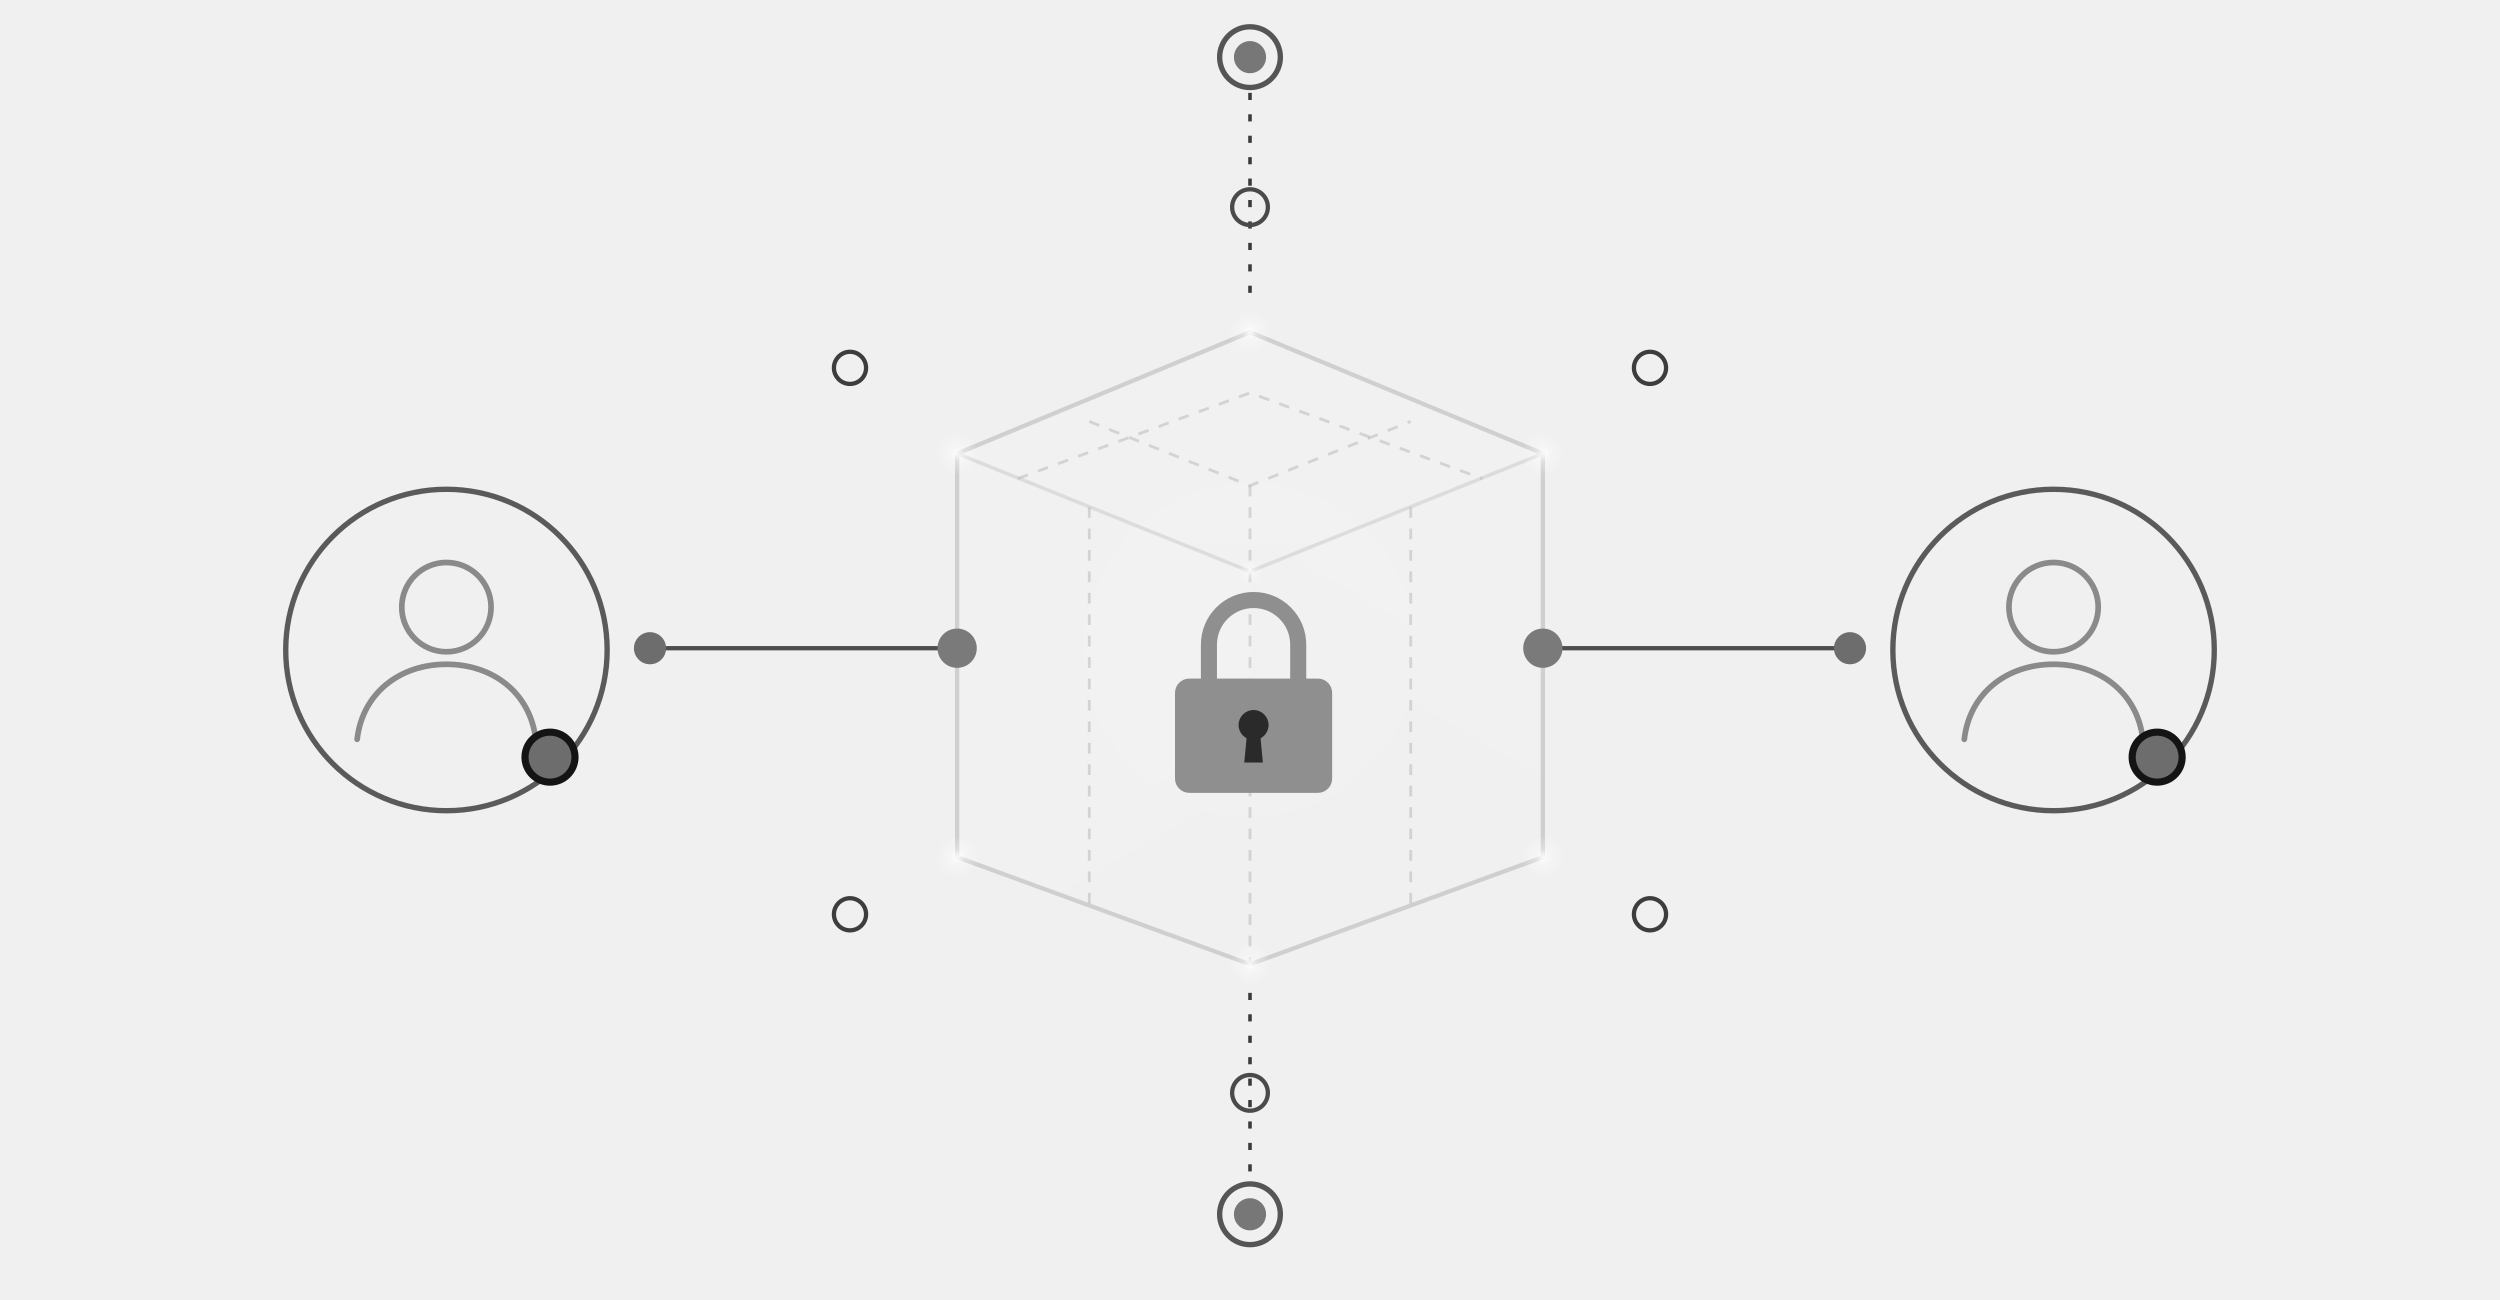
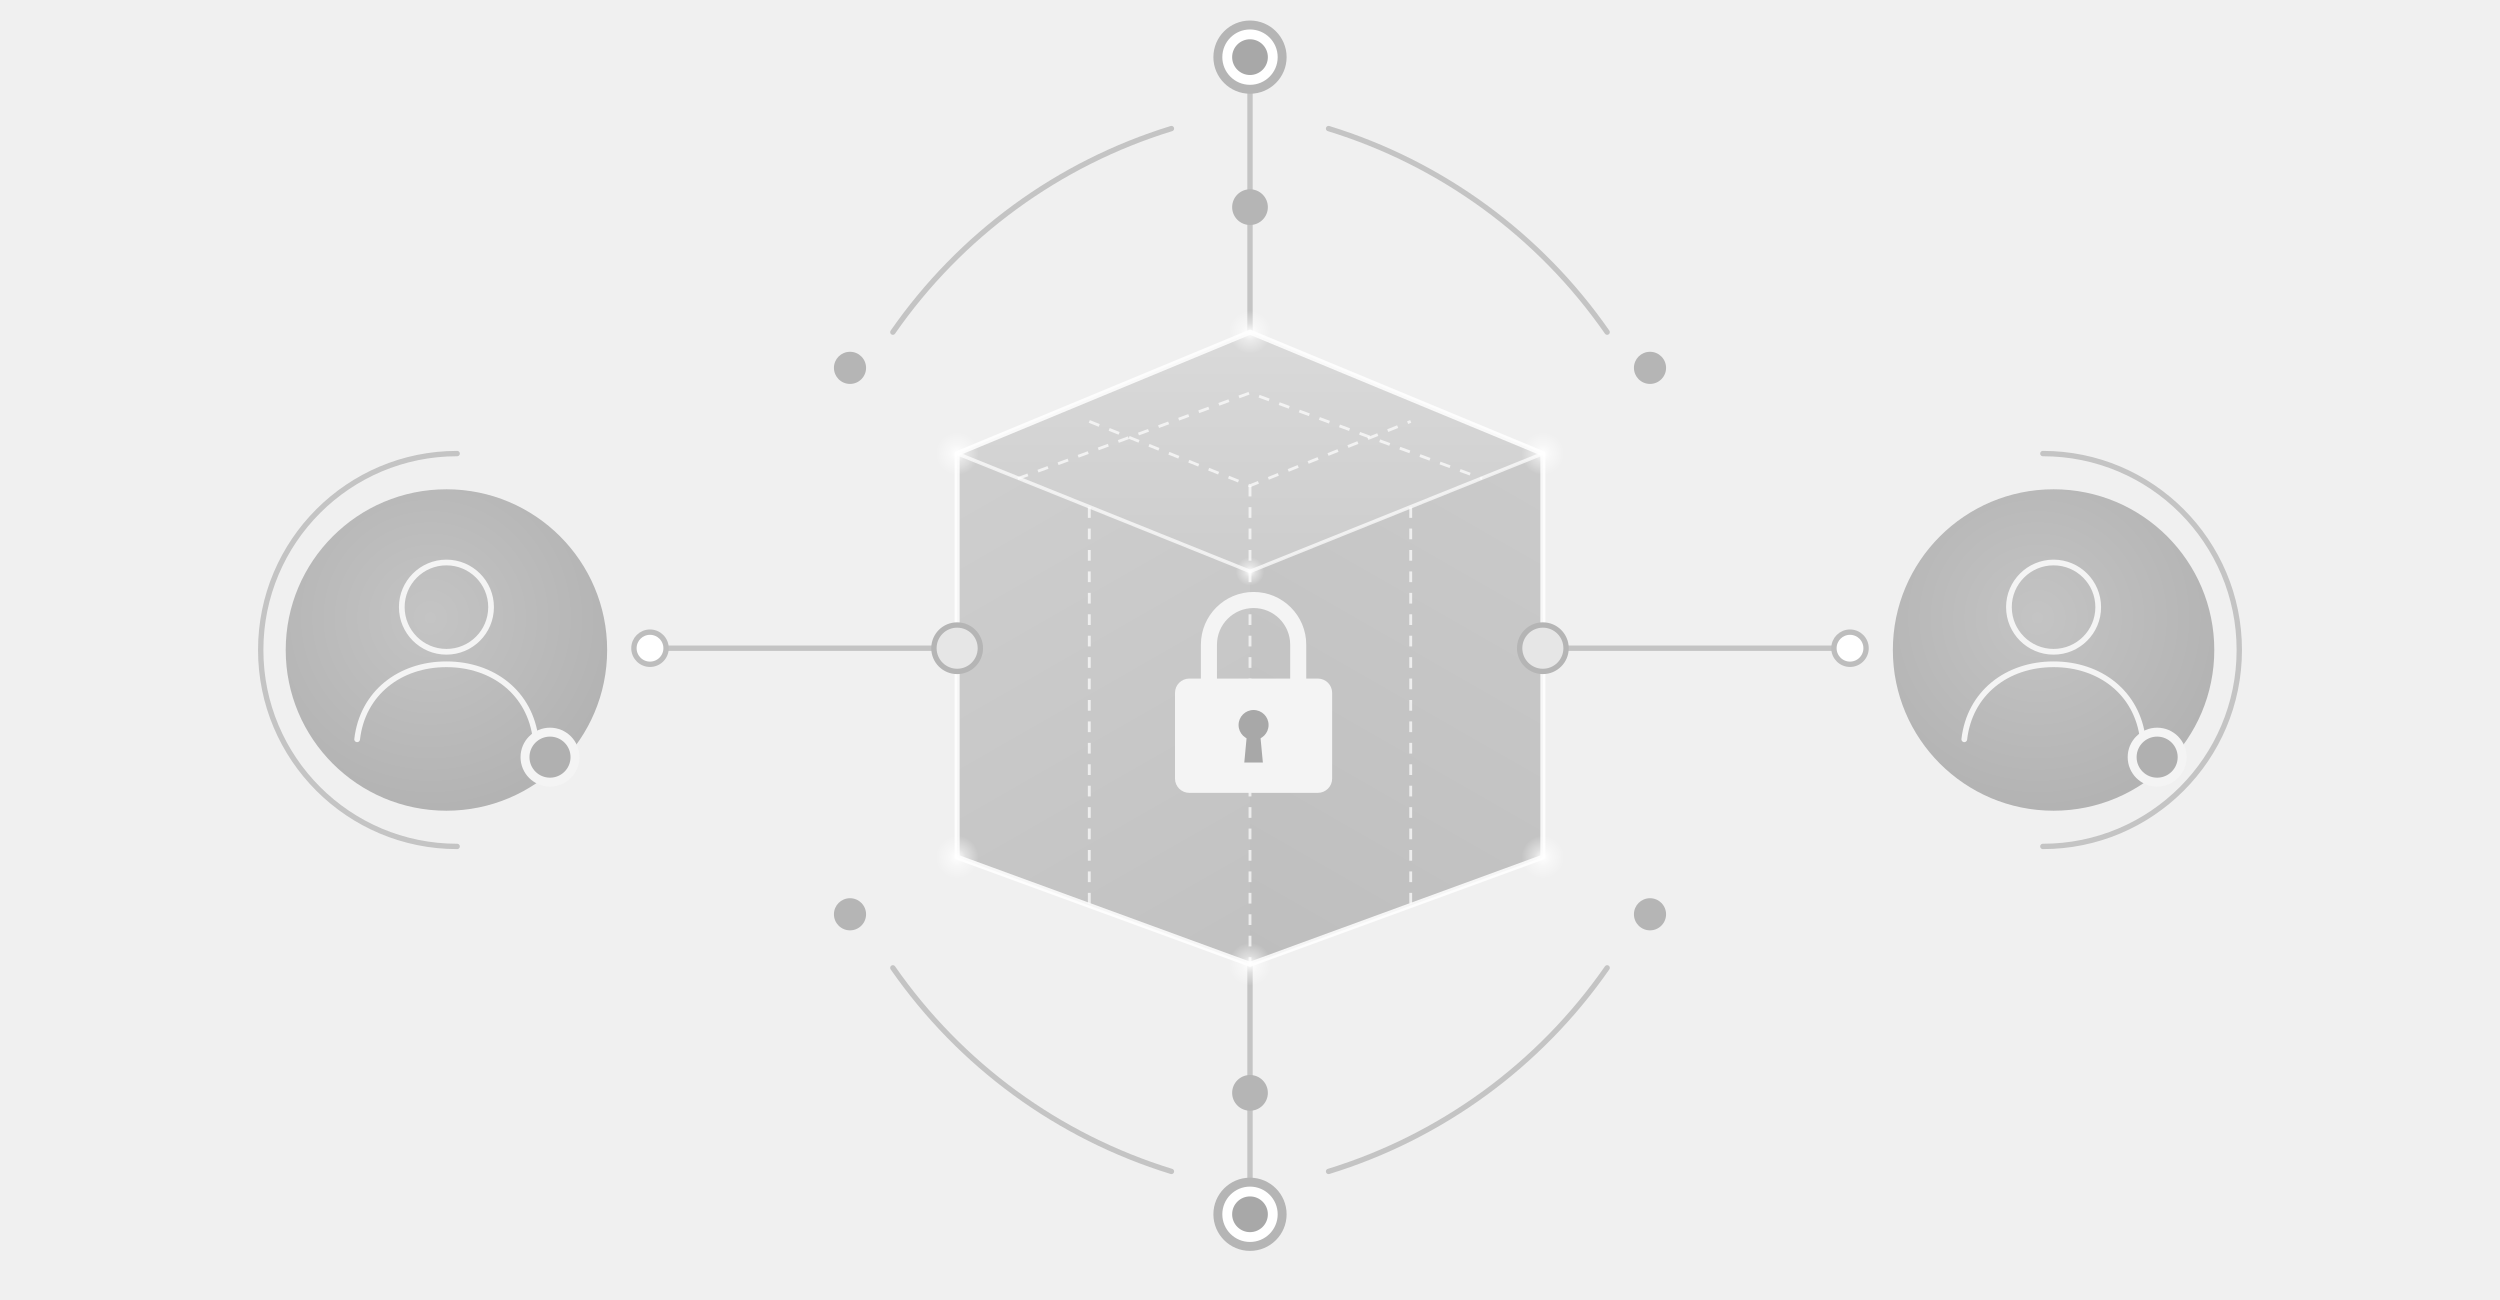
<svg xmlns="http://www.w3.org/2000/svg" width="700" height="364" viewBox="0 0 700 364" fill="none">
  <defs>
    <linearGradient id="face-l" x1="268" y1="127" x2="350" y2="270" gradientUnits="userSpaceOnUse">
-       <stop offset="0" stop-color="#ffffff" stop-opacity="0.07" />
-       <stop offset="1" stop-color="#ffffff" stop-opacity="0.02" />
+       <stop offset="0" stop-color="#c9c9c9" />
+       <stop offset="1" stop-color="#b9b9b9" />
    </linearGradient>
    <linearGradient id="face-r" x1="432" y1="127" x2="350" y2="270" gradientUnits="userSpaceOnUse">
-       <stop offset="0" stop-color="#ffffff" stop-opacity="0.05" />
-       <stop offset="1" stop-color="#ffffff" stop-opacity="0.015" />
+       <stop offset="0" stop-color="#c4c4c4" />
+       <stop offset="1" stop-color="#b5b5b5" />
    </linearGradient>
    <linearGradient id="face-t" x1="350" y1="93" x2="350" y2="160" gradientUnits="userSpaceOnUse">
-       <stop offset="0" stop-color="#ffffff" stop-opacity="0.09" />
-       <stop offset="1" stop-color="#ffffff" stop-opacity="0.03" />
+       <stop offset="0" stop-color="#d6d6d6" />
+       <stop offset="1" stop-color="#c6c6c6" />
    </linearGradient>
+     <radialGradient id="disc" cx="0.45" cy="0.4" r="0.7">
+       <stop offset="0" stop-color="#c4c4c4" />
+       <stop offset="1" stop-color="#b0b0b0" />
+     </radialGradient>
    <radialGradient id="glow">
-       <stop offset="0" stop-color="#ffffff" stop-opacity="0.9" />
-       <stop offset="0.35" stop-color="#ffffff" stop-opacity="0.35" />
-       <stop offset="1" stop-color="#ffffff" stop-opacity="0" />
-     </radialGradient>
-     <radialGradient id="halo" cx="350" cy="182" r="140" gradientUnits="userSpaceOnUse">
-       <stop offset="0" stop-color="#ffffff" stop-opacity="0.05" />
+       <stop offset="0" stop-color="#ffffff" stop-opacity="0.95" />
+       <stop offset="0.4" stop-color="#ffffff" stop-opacity="0.45" />
      <stop offset="1" stop-color="#ffffff" stop-opacity="0" />
    </radialGradient>
  </defs>
-   <circle cx="350" cy="182" r="140" fill="url(#halo)" />
-   <path d="M350 26V86M350 278V330" stroke="#3a3a3a" stroke-width="1" stroke-dasharray="2 4" />
-   <circle cx="350" cy="16" r="8.5" stroke="#555" stroke-width="1.5" />
-   <circle cx="350" cy="16" r="4.5" fill="#777" />
-   <circle cx="350" cy="58" r="5" stroke="#4a4a4a" stroke-width="1.2" />
-   <circle cx="350" cy="306" r="5" stroke="#4a4a4a" stroke-width="1.2" />
-   <circle cx="350" cy="340" r="8.5" stroke="#555" stroke-width="1.5" />
-   <circle cx="350" cy="340" r="4.5" fill="#777" />
-   <g stroke="#3d3d3d" stroke-width="1.2">
+   <g stroke="#c4c4c4" stroke-width="1.5" stroke-linecap="round">
+     <path d="M250 93A148 148 0 0 1 328 36" />
+     <path d="M372 36A148 148 0 0 1 450 93" />
+     <path d="M250 271A148 148 0 0 0 328 328" />
+     <path d="M372 328A148 148 0 0 0 450 271" />
+   </g>
+   <g fill="#b5b5b5">
    <circle cx="238" cy="103" r="4.5" />
    <circle cx="462" cy="103" r="4.5" />
    <circle cx="238" cy="256" r="4.5" />
    <circle cx="462" cy="256" r="4.5" />
  </g>
-   <path d="M182 181.5H268M432 181.5H518" stroke="#4d4d4d" stroke-width="1.2" />
-   <circle cx="182" cy="181.5" r="4.5" fill="#6d6d6d" />
-   <circle cx="518" cy="181.5" r="4.5" fill="#6d6d6d" />
-   <path d="M268 127L350 160V270L268 240Z" fill="url(#face-l)" />
-   <path d="M432 127L350 160V270L432 240Z" fill="url(#face-r)" />
-   <path d="M268 127L350 93L432 127L350 160Z" fill="url(#face-t)" />
-   <g stroke="#9a9a9a" stroke-opacity="0.35" stroke-width="0.8" stroke-dasharray="3 3">
+   <path d="M350 25V93M350 270V330" stroke="#c4c4c4" stroke-width="1.5" />
+   <circle cx="350" cy="16" r="9" fill="#ffffff" stroke="#b5b5b5" stroke-width="2.5" />
+   <circle cx="350" cy="16" r="5" fill="#a8a8a8" />
+   <circle cx="350" cy="58" r="5" fill="#b5b5b5" />
+   <circle cx="350" cy="306" r="5" fill="#b5b5b5" />
+   <circle cx="350" cy="340" r="9" fill="#ffffff" stroke="#b5b5b5" stroke-width="2.5" />
+   <circle cx="350" cy="340" r="5" fill="#a8a8a8" />
+   <path d="M187 181.5H262M438 181.5H513" stroke="#c4c4c4" stroke-width="1.5" />
+   <circle cx="182" cy="181.5" r="4.5" fill="#ffffff" stroke="#bdbdbd" stroke-width="1.5" />
+   <circle cx="518" cy="181.5" r="4.5" fill="#ffffff" stroke="#bdbdbd" stroke-width="1.5" />
+   <path d="M268 127L350 160V270L268 240Z" fill="url(#face-l)" fill-opacity="0.85" />
+   <path d="M432 127L350 160V270L432 240Z" fill="url(#face-r)" fill-opacity="0.85" />
+   <path d="M268 127L350 93L432 127L350 160Z" fill="url(#face-t)" fill-opacity="0.85" />
+   <g stroke="#ffffff" stroke-opacity="0.7" stroke-width="0.8" stroke-dasharray="3 3">
    <path d="M305 118L350 136L395 118" />
    <path d="M305 142V255M395 142V255" />
    <path d="M350 136V160" />
    <path d="M285 134L350 110L415 134" />
+     <path d="M350 160V270" />
  </g>
-   <path d="M350 93L432 127V240L350 270L268 240V127Z" stroke="#b5b5b5" stroke-opacity="0.55" stroke-width="1.2" stroke-linejoin="round" />
-   <path d="M268 127L350 160L432 127" stroke="#b5b5b5" stroke-opacity="0.35" stroke-width="1" stroke-linejoin="round" />
-   <path d="M350 160V270" stroke="#9a9a9a" stroke-opacity="0.35" stroke-width="0.8" stroke-dasharray="3 3" />
+   <path d="M350 93L432 127V240L350 270L268 240V127Z" stroke="#ffffff" stroke-opacity="0.85" stroke-width="1.4" stroke-linejoin="round" />
+   <path d="M268 127L350 160L432 127" stroke="#ffffff" stroke-opacity="0.7" stroke-width="1" stroke-linejoin="round" />
  <g fill="url(#glow)">
    <circle cx="350" cy="93" r="6" />
    <circle cx="432" cy="127" r="6" />
    <circle cx="268" cy="127" r="6" />
-     <circle cx="350" cy="160" r="3.5" />
+     <circle cx="350" cy="160" r="4" />
    <circle cx="432" cy="240" r="6" />
    <circle cx="268" cy="240" r="6" />
    <circle cx="350" cy="270" r="6" />
  </g>
-   <circle cx="268" cy="181.5" r="5.5" fill="#7a7a7a" />
-   <circle cx="432" cy="181.5" r="5.5" fill="#7a7a7a" />
-   <path d="M338.5 192V180.5C338.5 173.6 344.1 168 351 168C357.9 168 363.5 173.6 363.5 180.5V192" stroke="#8f8f8f" stroke-width="4.5" />
-   <rect x="329" y="190" width="44" height="32" rx="4" fill="#8f8f8f" />
-   <circle cx="351" cy="203" r="4.2" fill="#2a2a2a" />
-   <path d="M349.2 205H352.8L353.6 213.5H348.4Z" fill="#2a2a2a" />
-   <g stroke="#5a5a5a" stroke-width="1.5">
-     <circle cx="125" cy="182" r="45" />
-     <circle cx="575" cy="182" r="45" />
-   </g>
-   <g stroke="#8a8a8a" stroke-width="1.6" stroke-linecap="round">
+   <circle cx="268" cy="181.5" r="6.5" fill="#e6e6e6" stroke="#b5b5b5" stroke-width="1.5" />
+   <circle cx="432" cy="181.5" r="6.5" fill="#e6e6e6" stroke="#b5b5b5" stroke-width="1.5" />
+   <path d="M338.5 192V180.5C338.5 173.6 344.1 168 351 168C357.9 168 363.5 173.6 363.5 180.5V192" stroke="#f4f4f4" stroke-width="4.5" />
+   <rect x="329" y="190" width="44" height="32" rx="4" fill="#f4f4f4" />
+   <circle cx="351" cy="203" r="4.2" fill="#a8a8a8" />
+   <path d="M349.2 205H352.8L353.6 213.5H348.4Z" fill="#a8a8a8" />
+   <path d="M128 127A55 55 0 0 0 128 237" stroke="#c4c4c4" stroke-width="1.5" stroke-linecap="round" />
+   <path d="M572 127A55 55 0 0 1 572 237" stroke="#c4c4c4" stroke-width="1.5" stroke-linecap="round" />
+   <circle cx="125" cy="182" r="45" fill="url(#disc)" />
+   <circle cx="575" cy="182" r="45" fill="url(#disc)" />
+   <g stroke="#f4f4f4" stroke-width="1.6" stroke-linecap="round">
    <circle cx="125" cy="170" r="12.5" />
    <path d="M100 207C101.5 194 112 186 125 186C138 186 148.5 194 150 207" />
    <circle cx="575" cy="170" r="12.5" />
    <path d="M550 207C551.5 194 562 186 575 186C588 186 598.5 194 600 207" />
  </g>
-   <circle cx="154" cy="212" r="7" fill="#6d6d6d" stroke="#141414" stroke-width="2" />
-   <circle cx="604" cy="212" r="7" fill="#6d6d6d" stroke="#141414" stroke-width="2" />
+   <circle cx="154" cy="212" r="7" fill="#b0b0b0" stroke="#f4f4f4" stroke-width="2.5" />
+   <circle cx="604" cy="212" r="7" fill="#b0b0b0" stroke="#f4f4f4" stroke-width="2.5" />
</svg>
